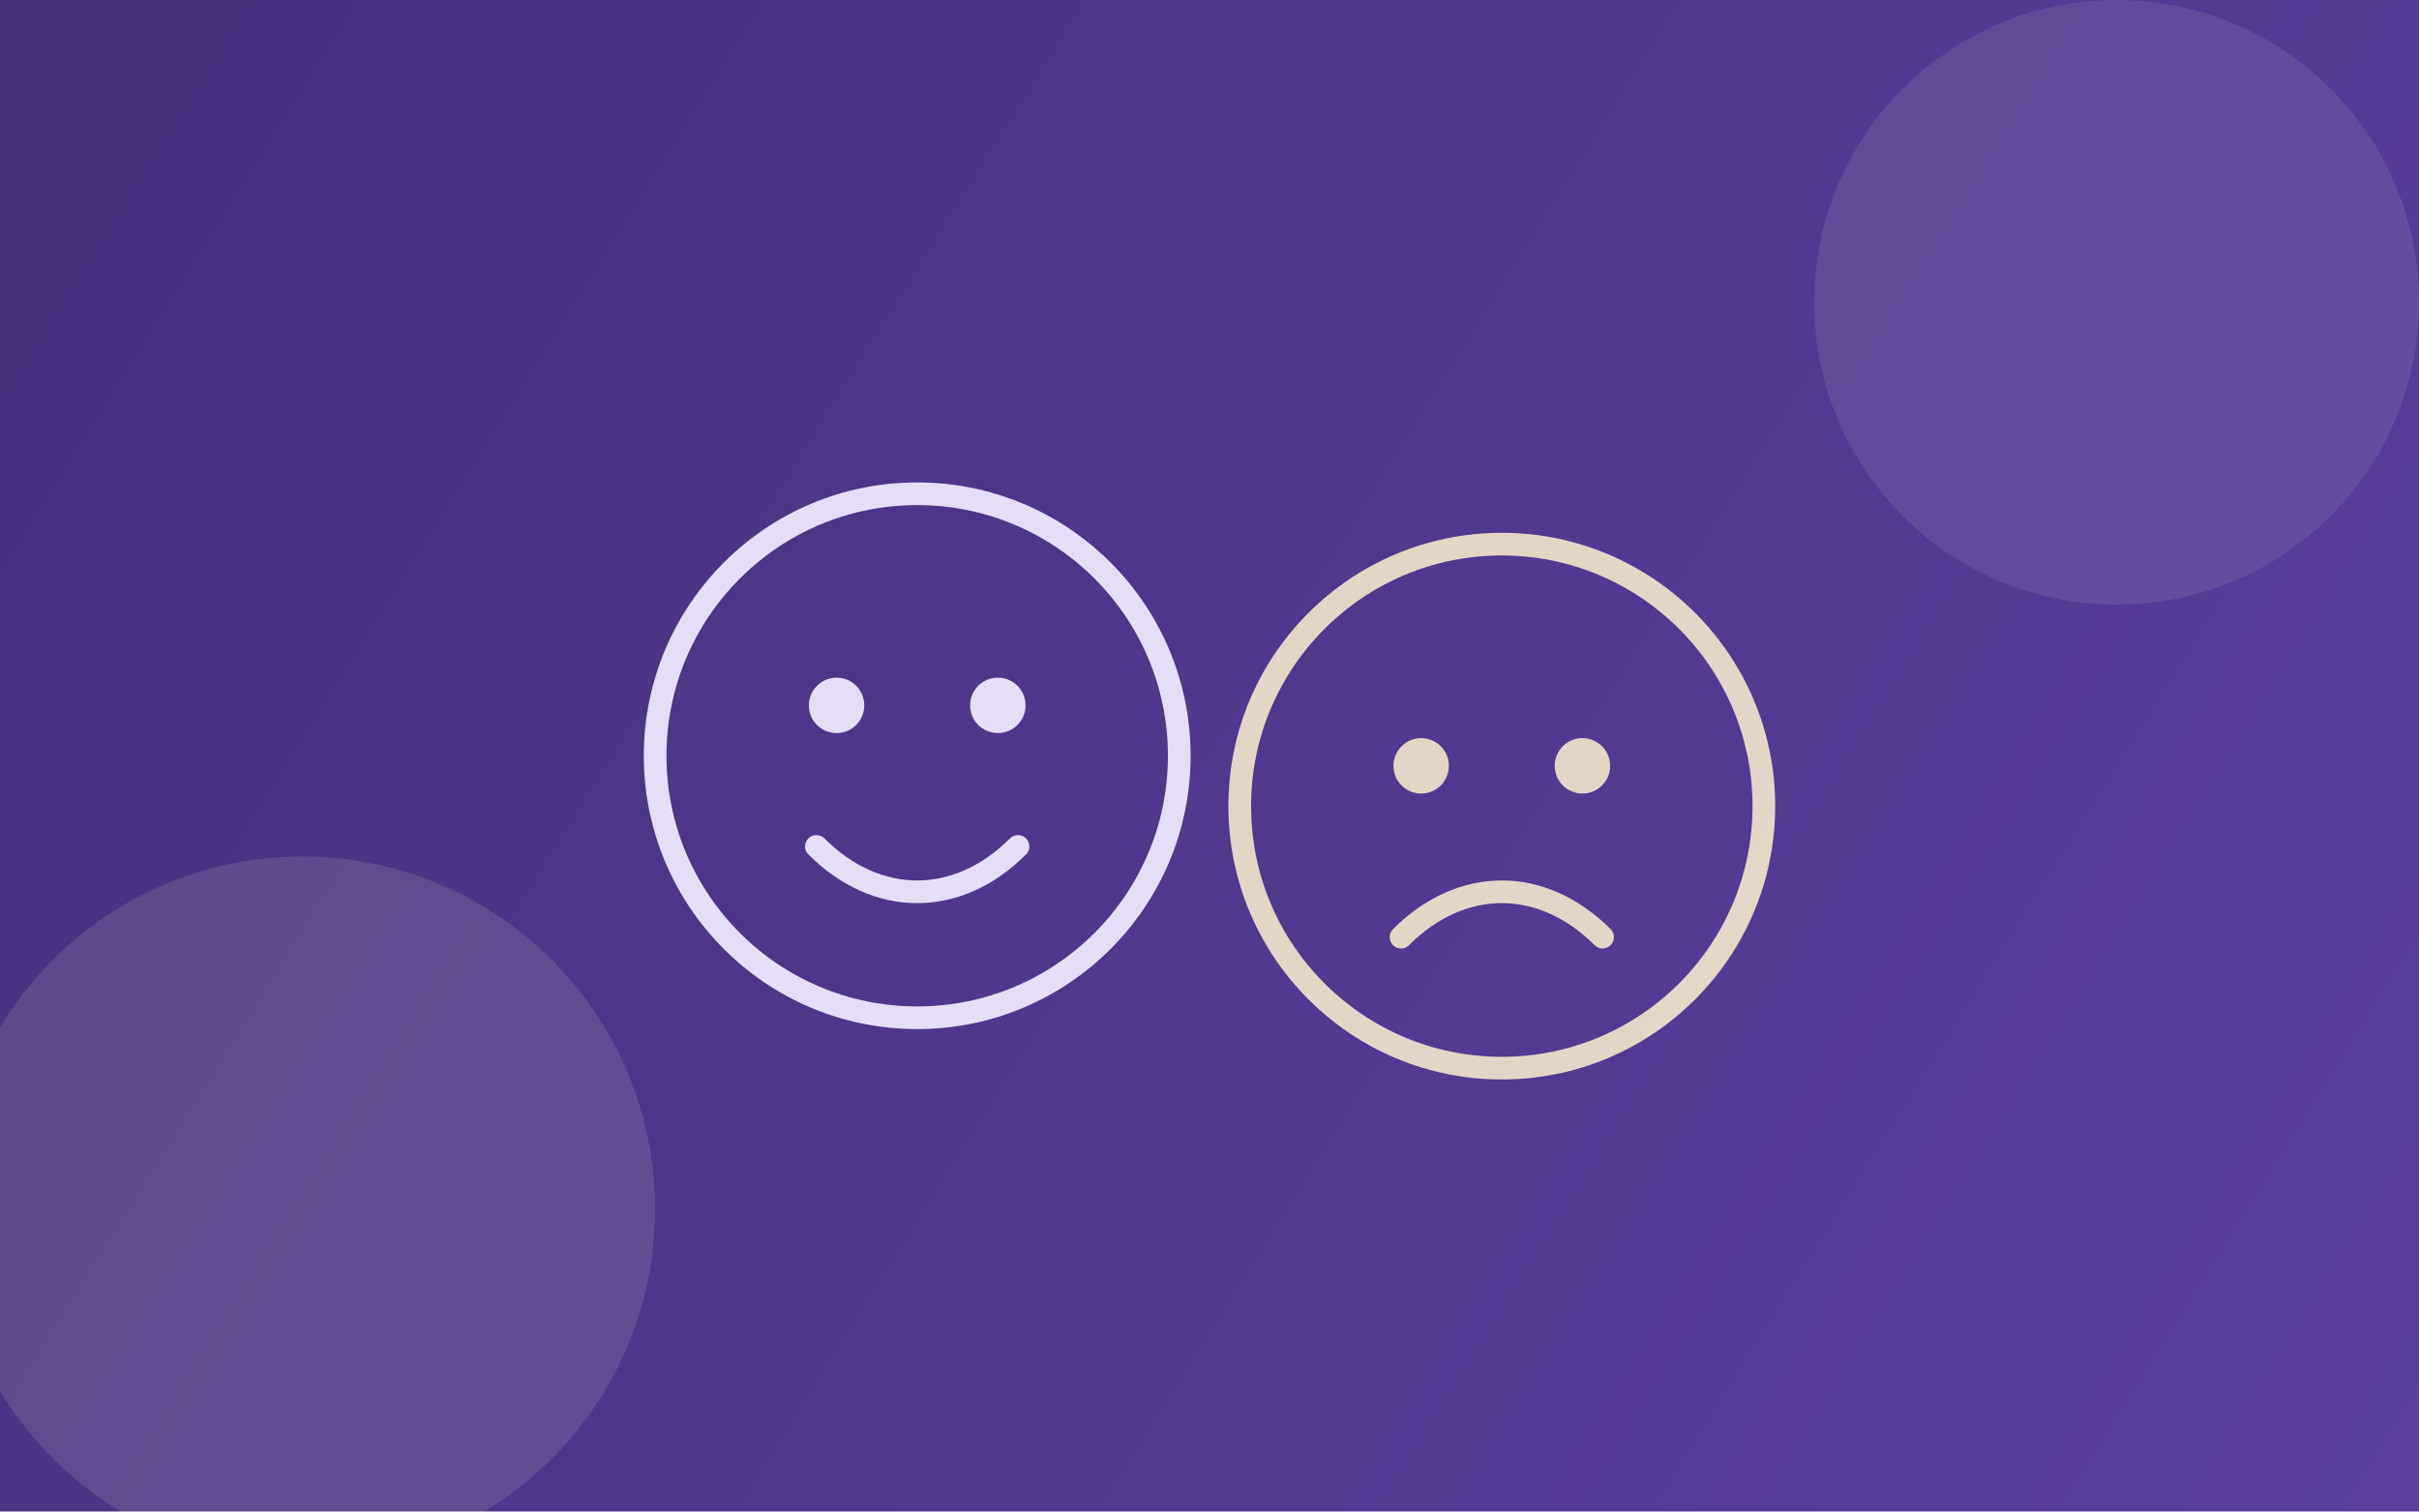
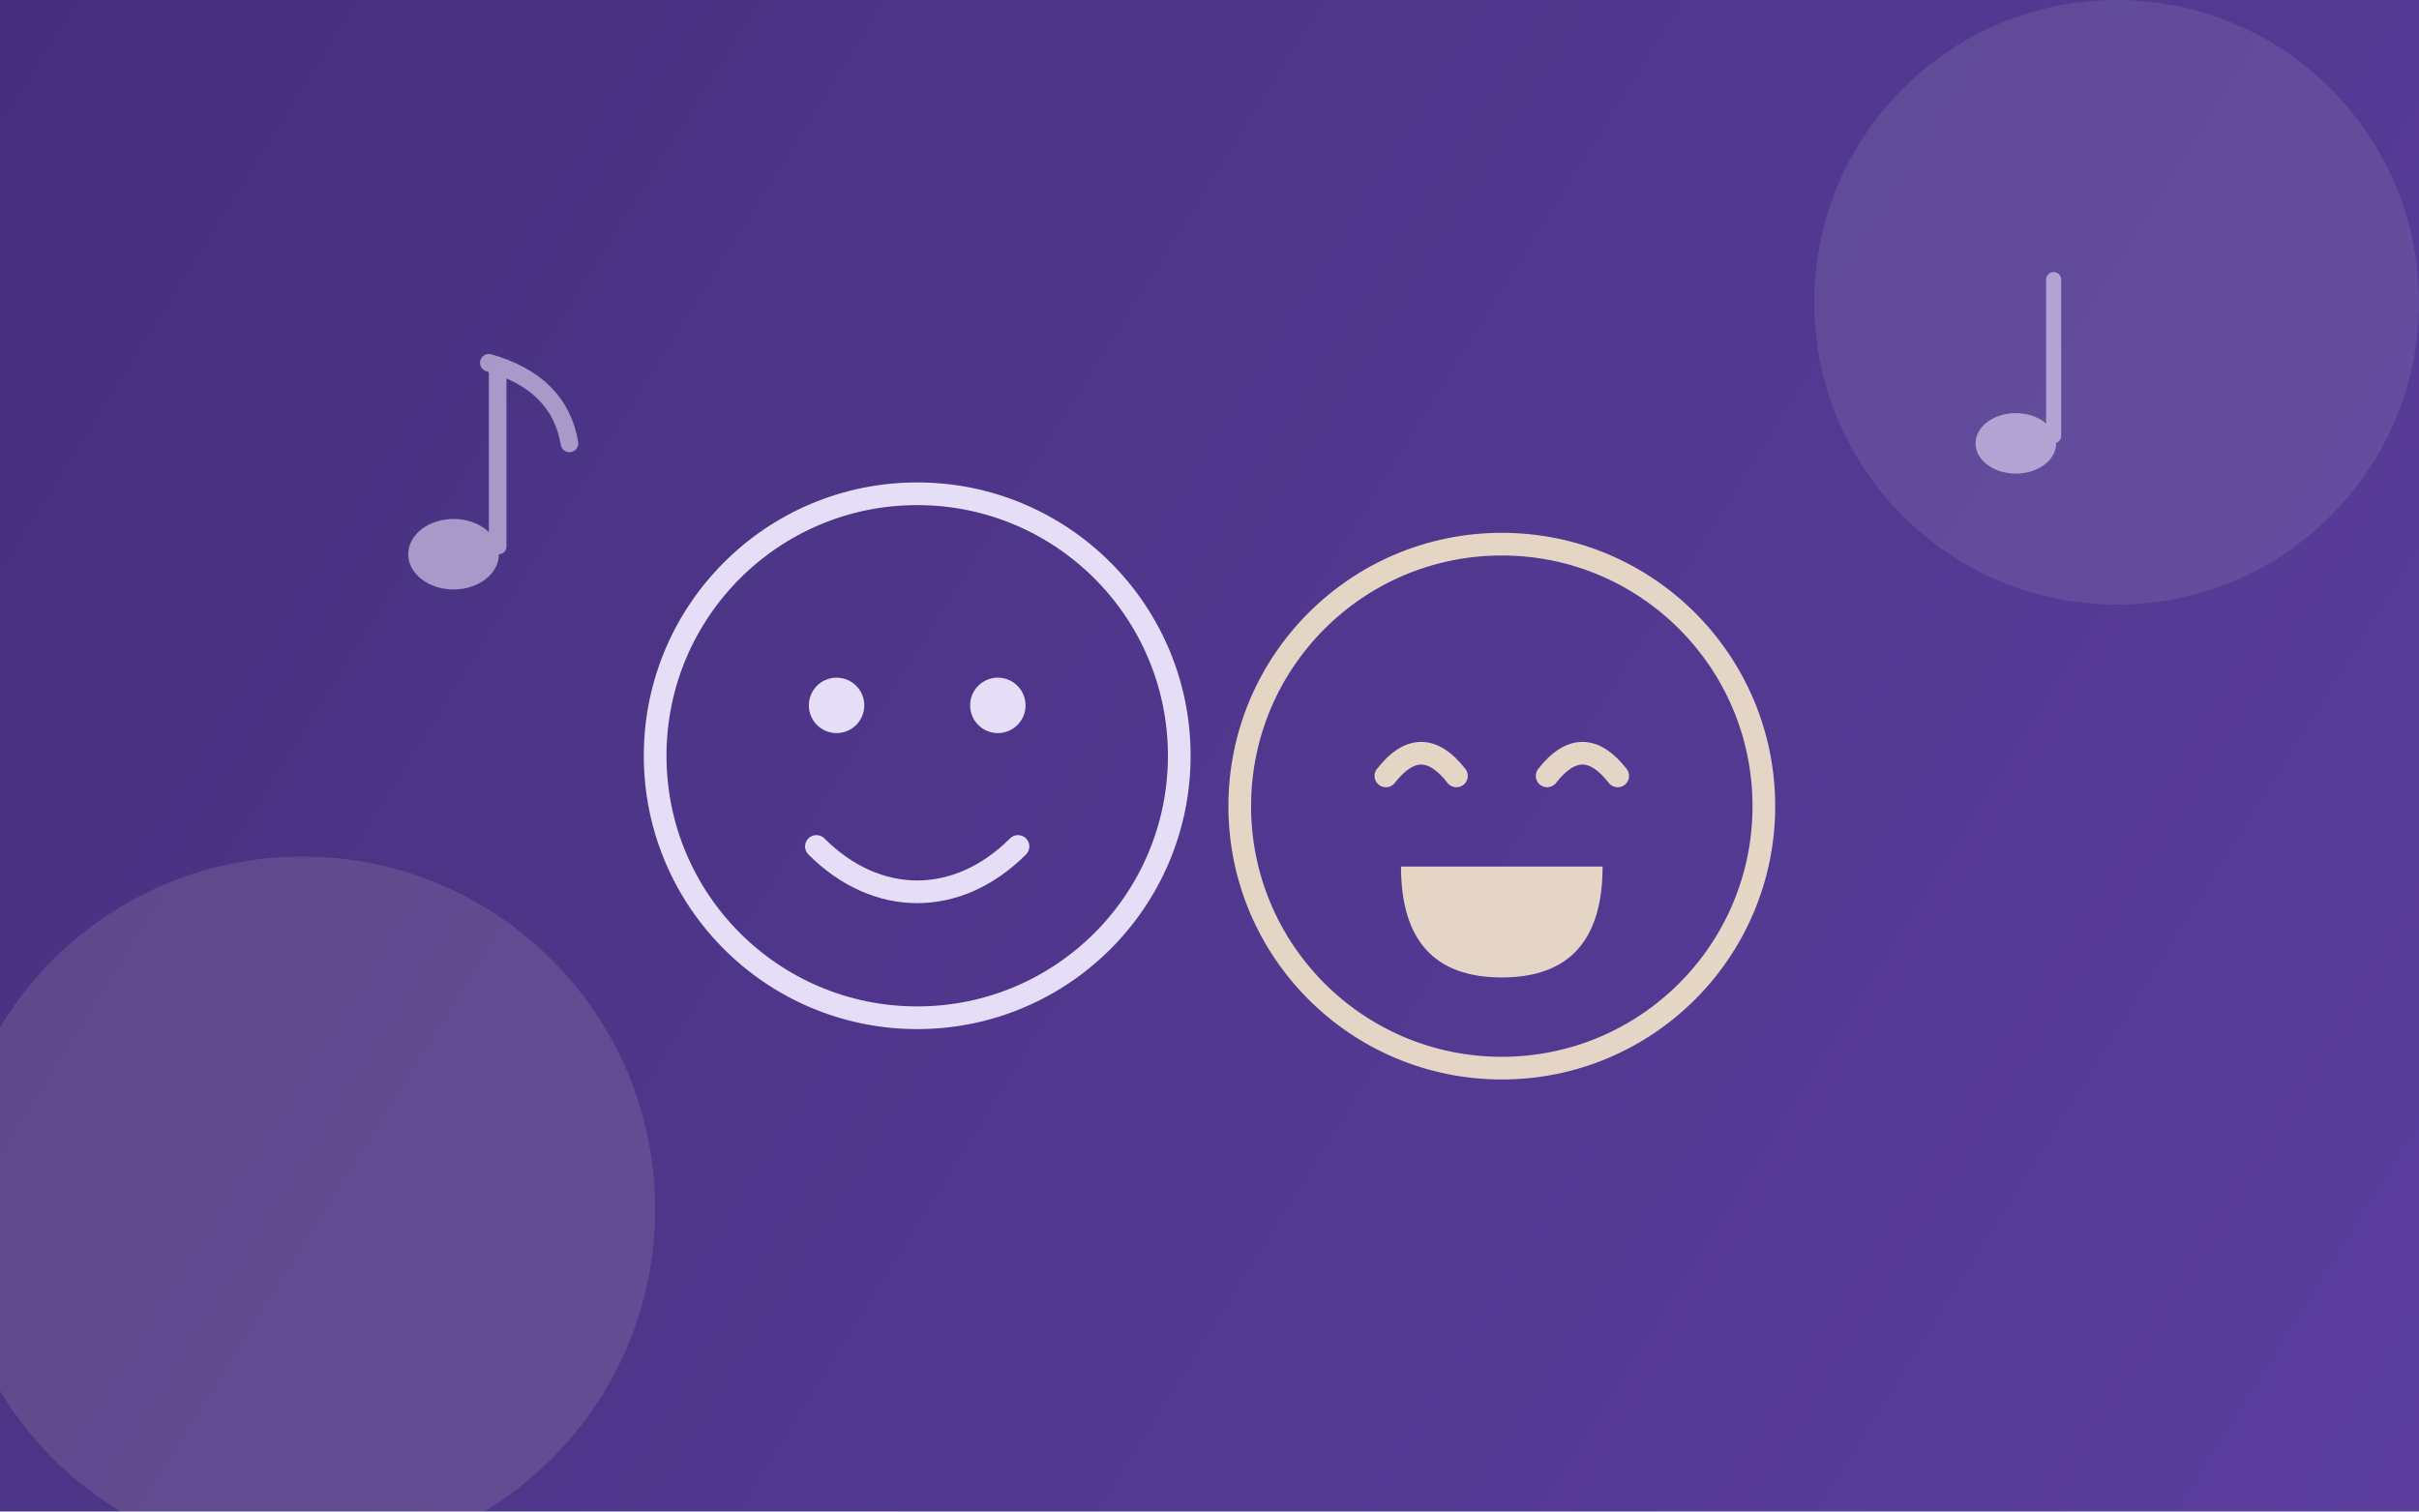
<svg xmlns="http://www.w3.org/2000/svg" viewBox="0 0 480 300" role="img" aria-label="תרבות">
  <defs>
    <linearGradient id="gCultureBg" x1="0" y1="0" x2="480" y2="300" gradientUnits="userSpaceOnUse">
      <stop offset="0" stop-color="#46307d" />
      <stop offset="1" stop-color="#5b3e9e" />
    </linearGradient>
  </defs>
  <rect width="480" height="300" fill="url(#gCultureBg)" />
  <circle cx="60" cy="240" r="70" fill="#fef1cf" opacity="0.12" />
  <circle cx="420" cy="60" r="60" fill="#ddf3e4" opacity="0.1" />
  <g transform="translate(240,150)">
    <g transform="translate(-58,0)">
      <circle r="52" fill="none" stroke="#f3edff" stroke-width="4.5" opacity="0.92" />
      <circle cx="-16" cy="-10" r="5.5" fill="#f3edff" opacity="0.92" />
      <circle cx="16" cy="-10" r="5.5" fill="#f3edff" opacity="0.92" />
      <path d="M-20 18 C -8 30, 8 30, 20 18" fill="none" stroke="#f3edff" stroke-width="4.5" stroke-linecap="round" opacity="0.92" />
    </g>
    <g transform="translate(58,10)">
      <circle r="52" fill="none" stroke="#fef1cf" stroke-width="4.5" opacity="0.85" />
-       <circle cx="-16" cy="-8" r="5.5" fill="#fef1cf" opacity="0.85" />
-       <circle cx="16" cy="-8" r="5.5" fill="#fef1cf" opacity="0.85" />
-       <path d="M-20 26 C -8 14, 8 14, 20 26" fill="none" stroke="#fef1cf" stroke-width="4.5" stroke-linecap="round" opacity="0.85" />
+       <path d="M-23 -6 Q -16 -15 -9 -6" fill="none" stroke="#fef1cf" stroke-width="4.5" stroke-linecap="round" opacity="0.85" />
+       <path d="M9 -6 Q 16 -15 23 -6" fill="none" stroke="#fef1cf" stroke-width="4.5" stroke-linecap="round" opacity="0.85" />
+       <path d="M-20 12 H20 Q 20 34 0 34 Q -20 34 -20 12 Z" fill="#fef1cf" opacity="0.85" />
+     </g>
+     <g fill="#f3edff" opacity="0.55">
+       <ellipse cx="-150" cy="-40" rx="9" ry="7" />
+       <rect x="-143" y="-78" width="3.5" height="38" rx="1.5" />
+       <path d="M-143 -78 q 14 4 16 16" fill="none" stroke="#f3edff" stroke-width="3.5" stroke-linecap="round" />
+       <ellipse cx="160" cy="-62" rx="8" ry="6" />
+       <rect x="166" y="-96" width="3" height="34" rx="1.5" />
    </g>
  </g>
</svg>
